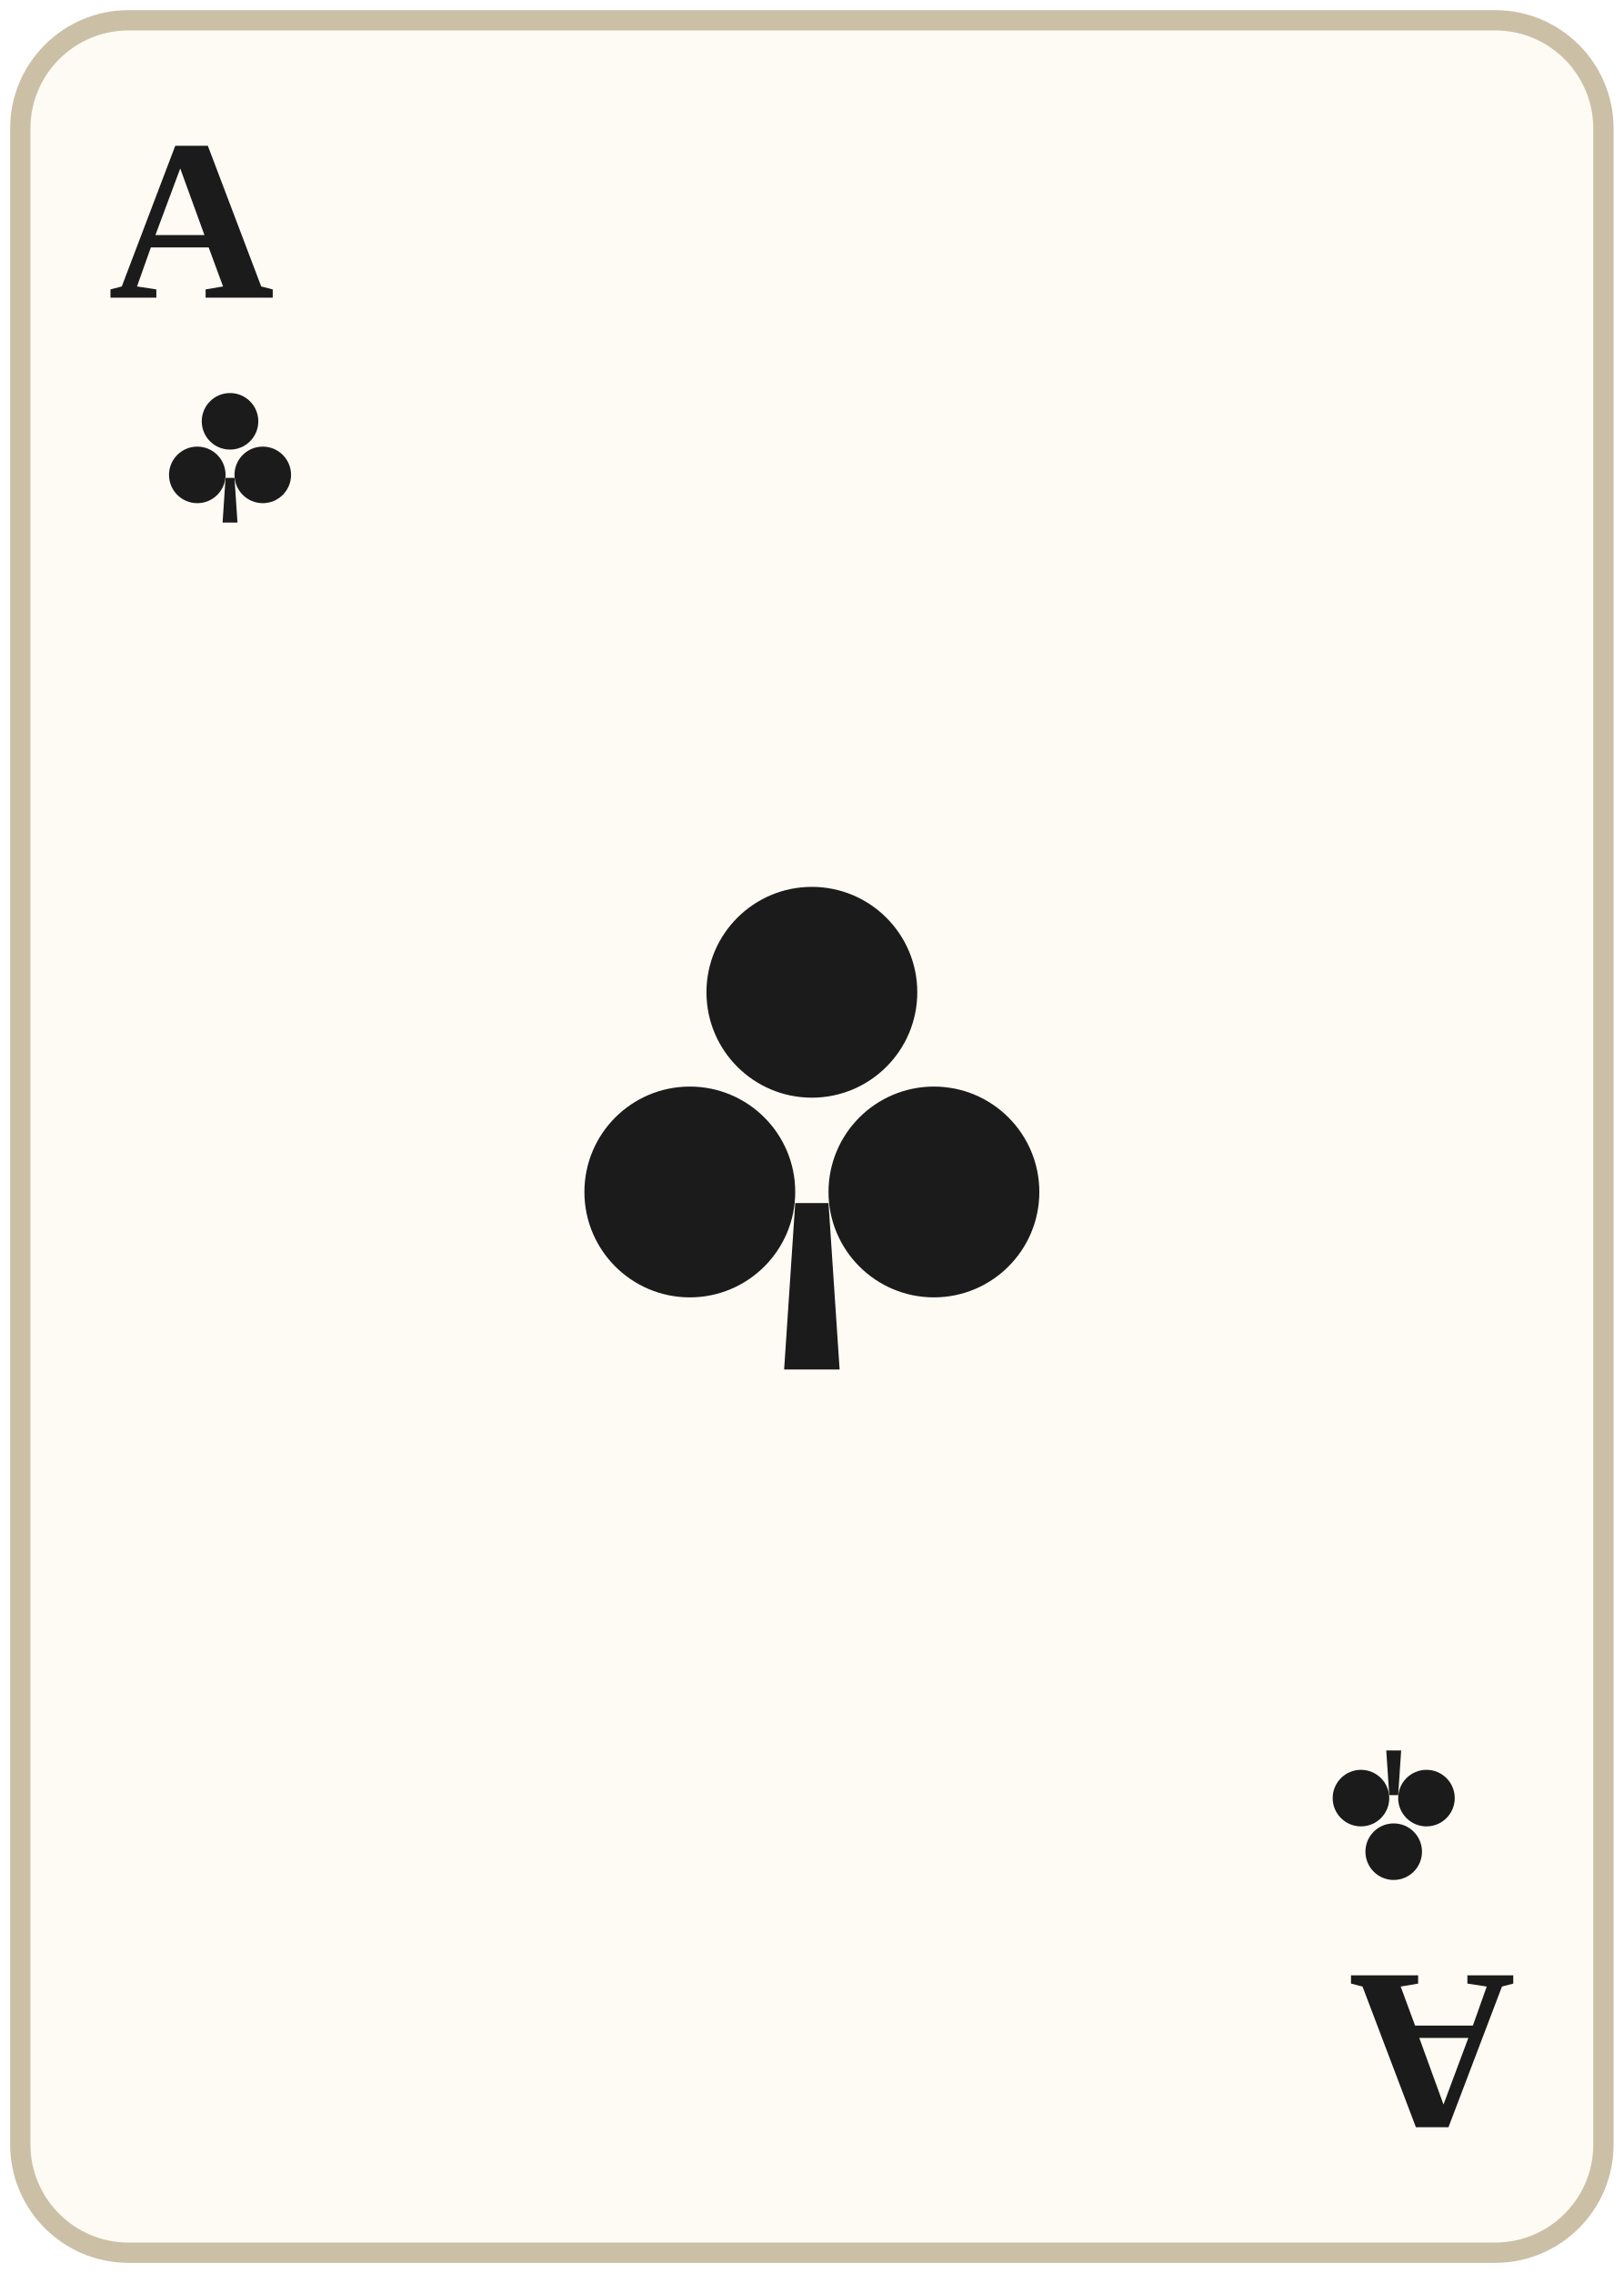
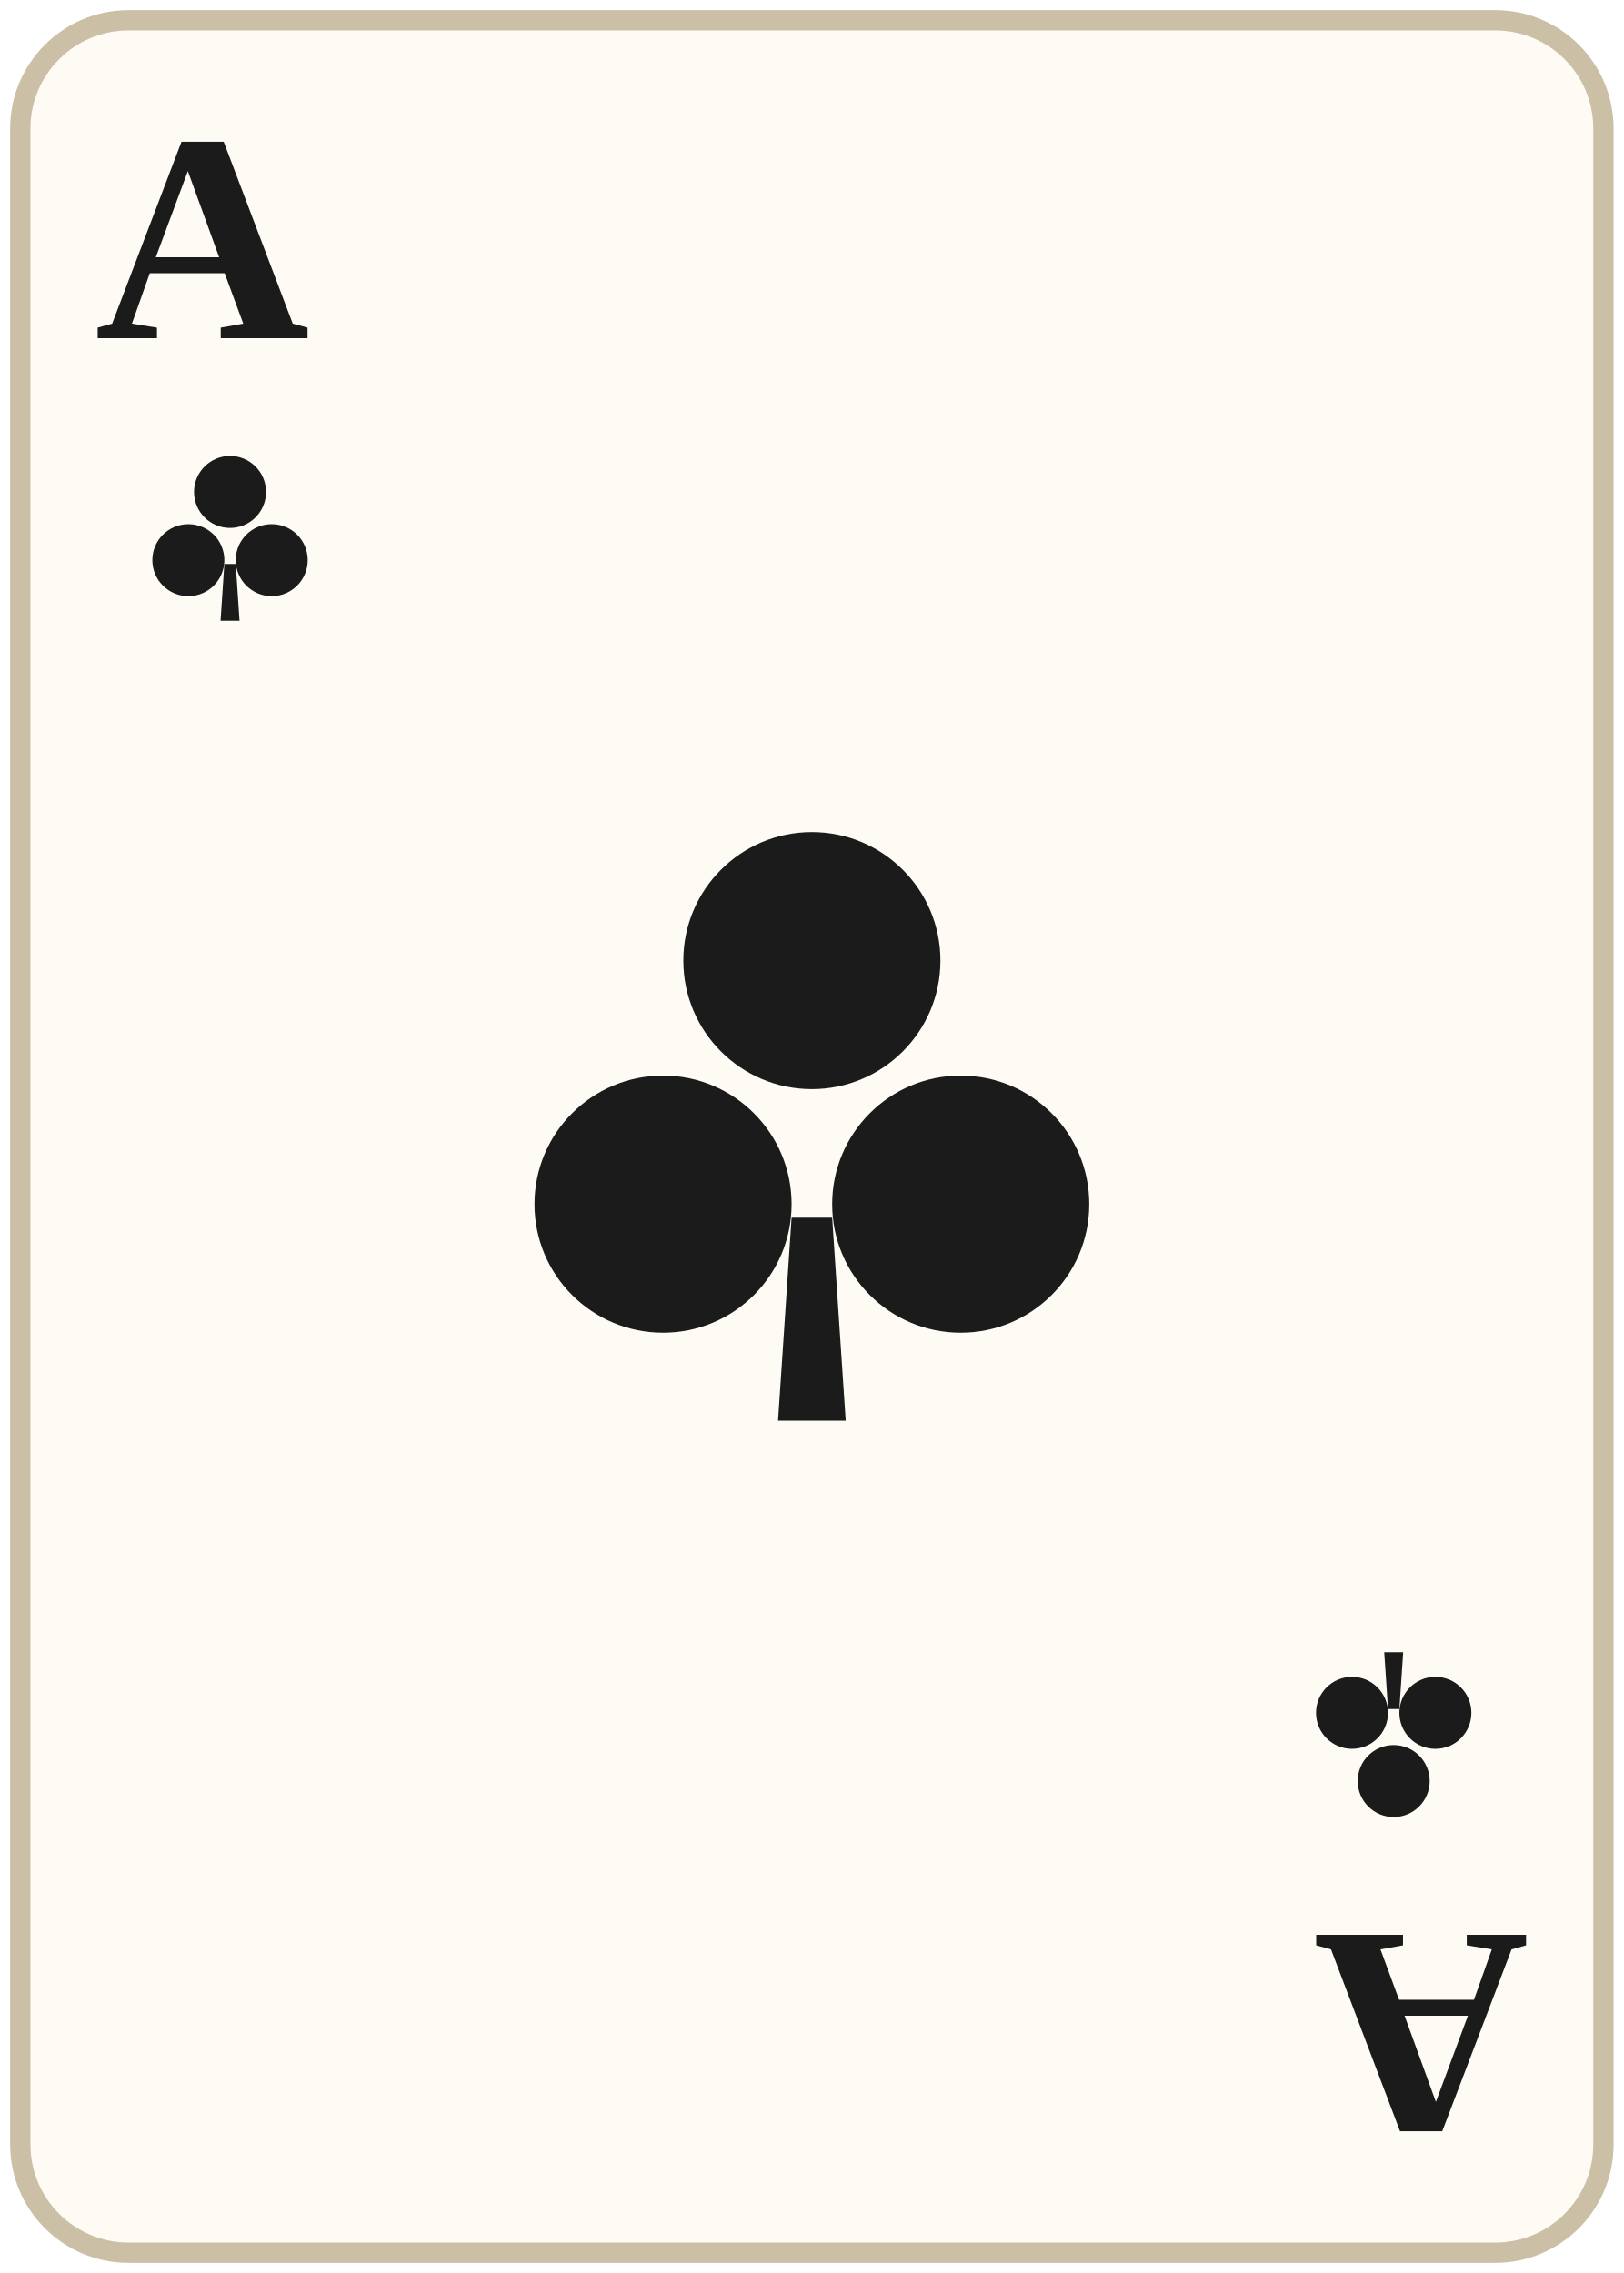
<svg xmlns="http://www.w3.org/2000/svg" viewBox="0 0 240 336" width="240" height="336">
  <rect x="3" y="3" width="234" height="330" rx="16" fill="#fdfbf4" stroke="#cbbfa6" stroke-width="3" />
-   <g transform="translate(120,168) scale(0.82) translate(-50,-50)">
+   <g transform="translate(120,168) scale(1) translate(-50,-50)">
    <circle cx="50" cy="24" r="19" fill="#1b1b1b" />
    <circle cx="28" cy="60" r="19" fill="#1b1b1b" />
    <circle cx="72" cy="60" r="19" fill="#1b1b1b" />
    <polygon points="45,92 55,92 53,62 47,62" fill="#1b1b1b" />
  </g>
-   <g transform="translate(16,14)">
-     <text x="0" y="30" font-family="Georgia,'Times New Roman',serif" font-size="34" font-weight="700" fill="#1b1b1b">A</text>
-     <g transform="translate(18,54) scale(0.22) translate(-50,-50)">
+   <g transform="translate(14,12)">
+     <text x="0" y="38" font-family="Georgia,'Times New Roman',serif" font-size="44" font-weight="700" fill="#1b1b1b">A</text>
+     <g transform="translate(20,68) scale(0.28) translate(-50,-50)">
      <circle cx="50" cy="24" r="19" fill="#1b1b1b" />
      <circle cx="28" cy="60" r="19" fill="#1b1b1b" />
      <circle cx="72" cy="60" r="19" fill="#1b1b1b" />
      <polygon points="45,92 55,92 53,62 47,62" fill="#1b1b1b" />
    </g>
  </g>
  <g transform="rotate(180 120 168)">
-     <g transform="translate(16,14)">
-       <text x="0" y="30" font-family="Georgia,'Times New Roman',serif" font-size="34" font-weight="700" fill="#1b1b1b">A</text>
-       <g transform="translate(18,54) scale(0.22) translate(-50,-50)">
+     <g transform="translate(14,12)">
+       <text x="0" y="38" font-family="Georgia,'Times New Roman',serif" font-size="44" font-weight="700" fill="#1b1b1b">A</text>
+       <g transform="translate(20,68) scale(0.28) translate(-50,-50)">
        <circle cx="50" cy="24" r="19" fill="#1b1b1b" />
        <circle cx="28" cy="60" r="19" fill="#1b1b1b" />
        <circle cx="72" cy="60" r="19" fill="#1b1b1b" />
        <polygon points="45,92 55,92 53,62 47,62" fill="#1b1b1b" />
      </g>
    </g>
  </g>
</svg>
